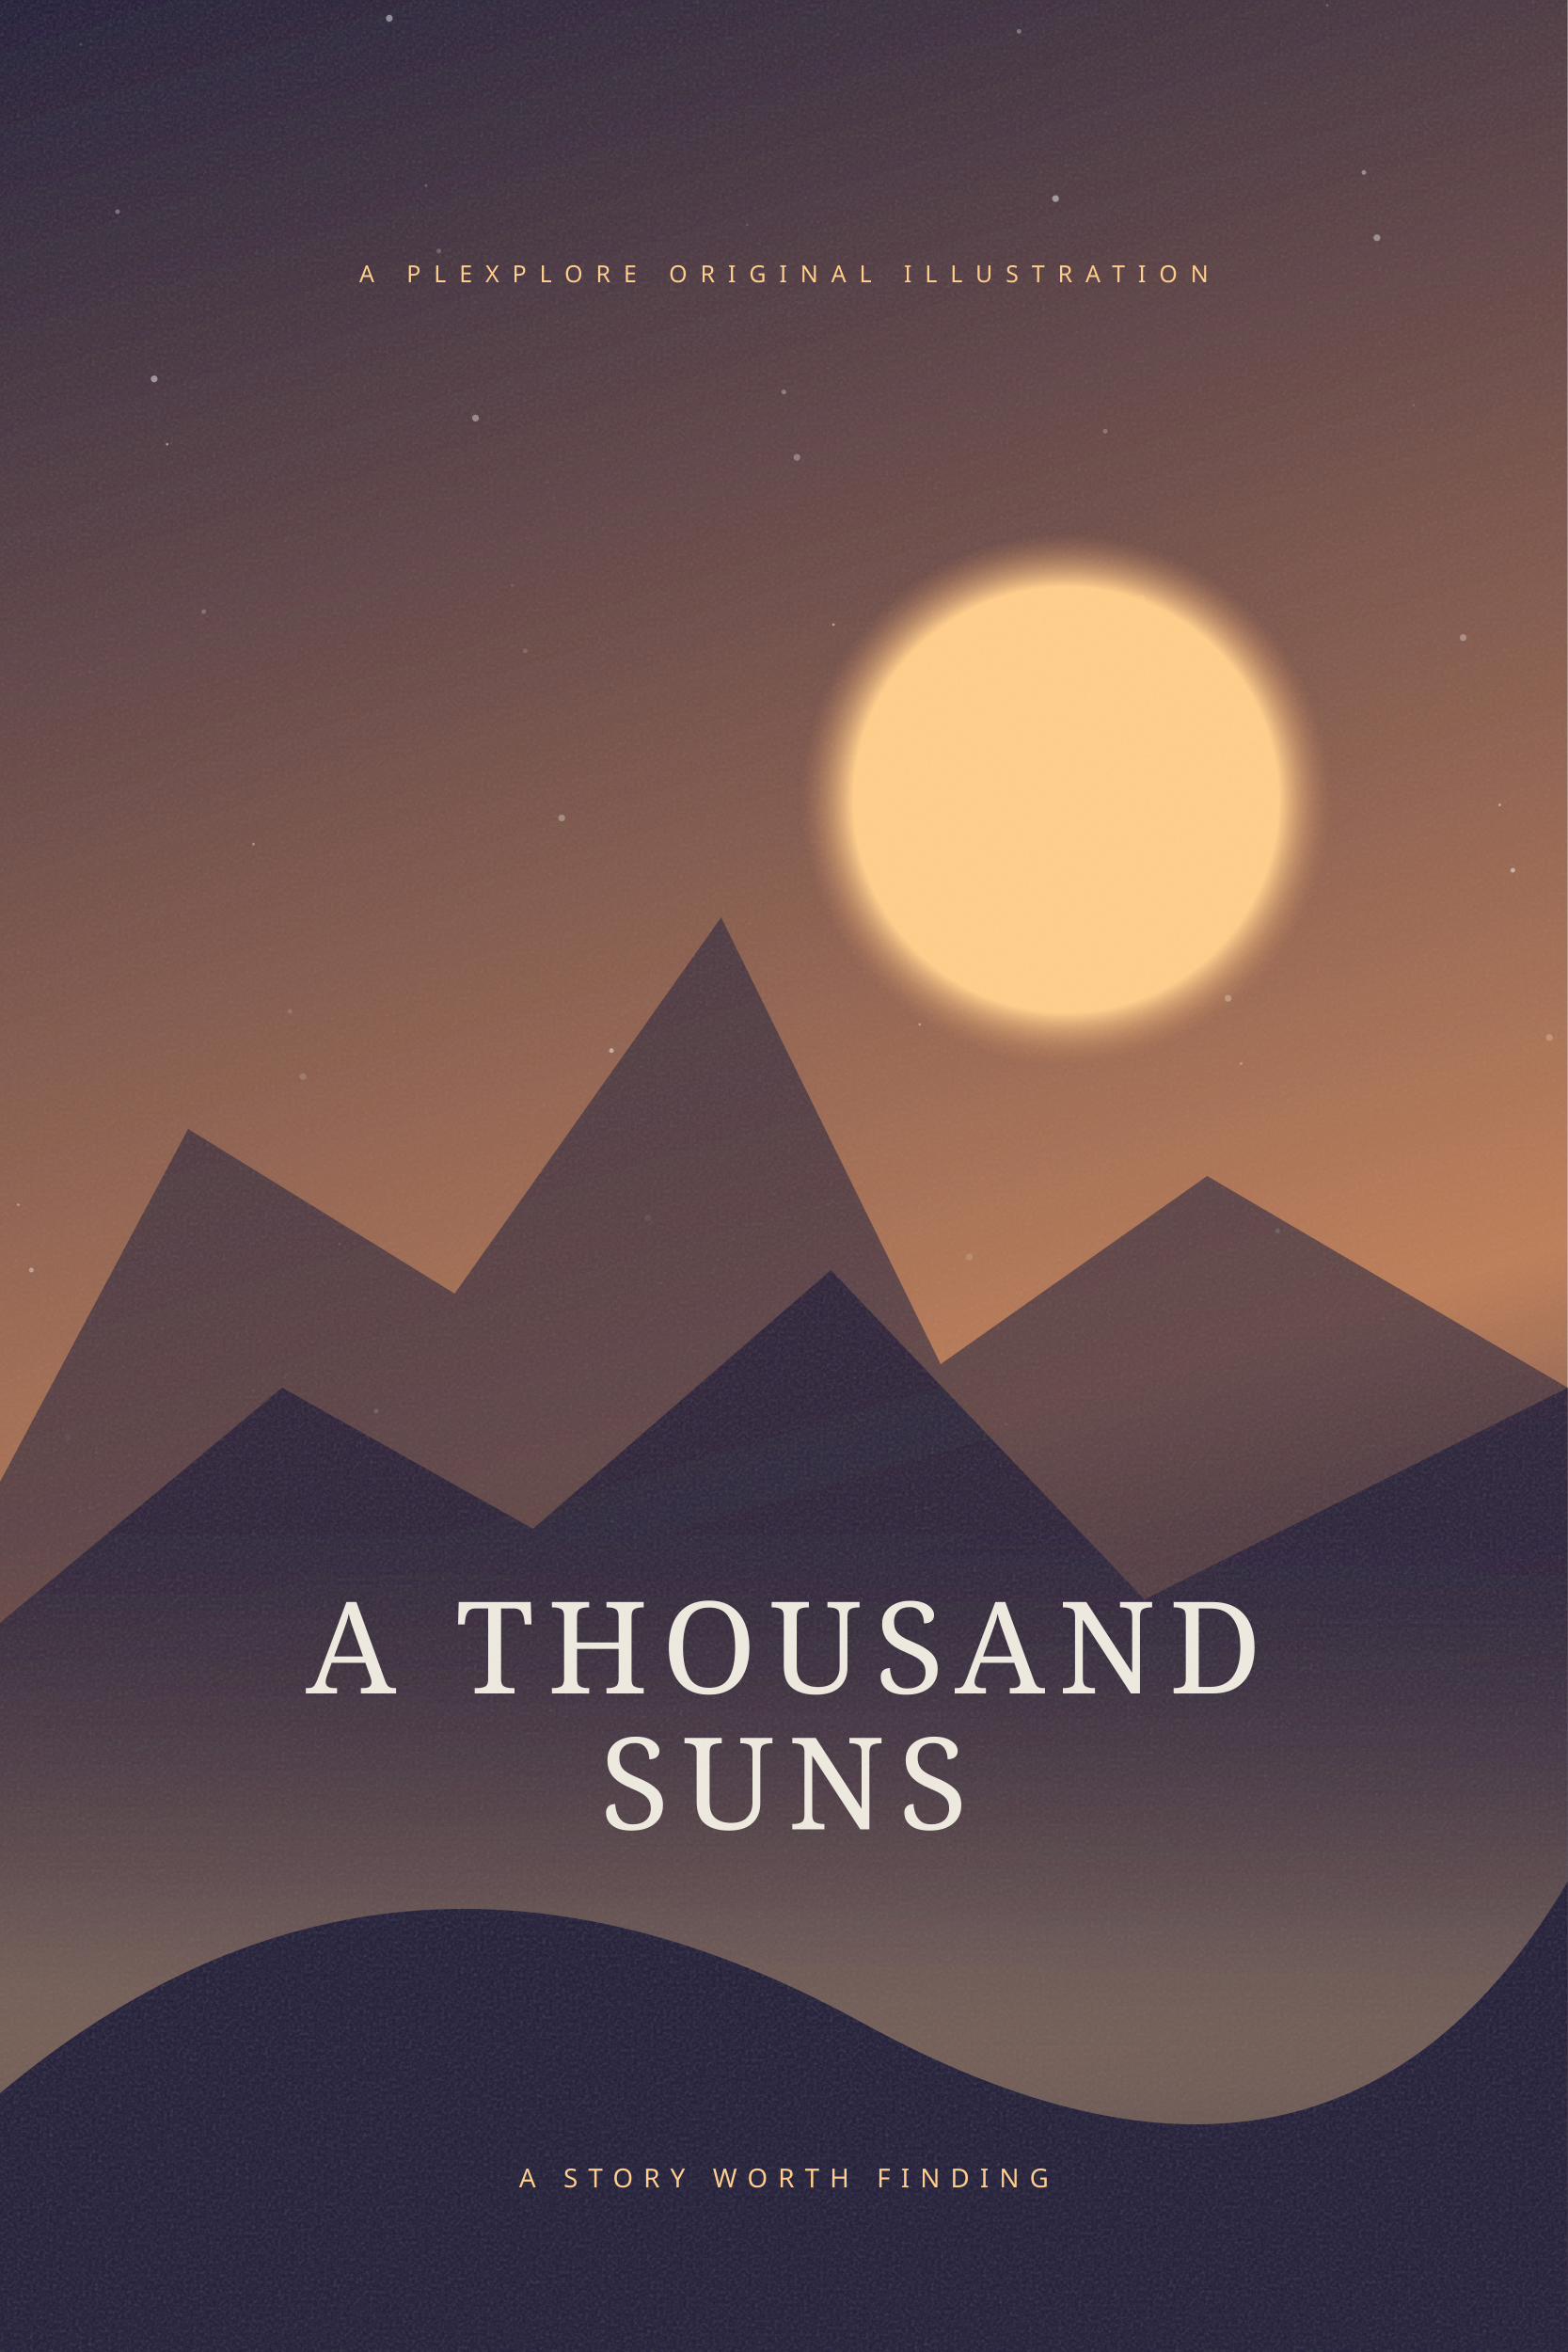
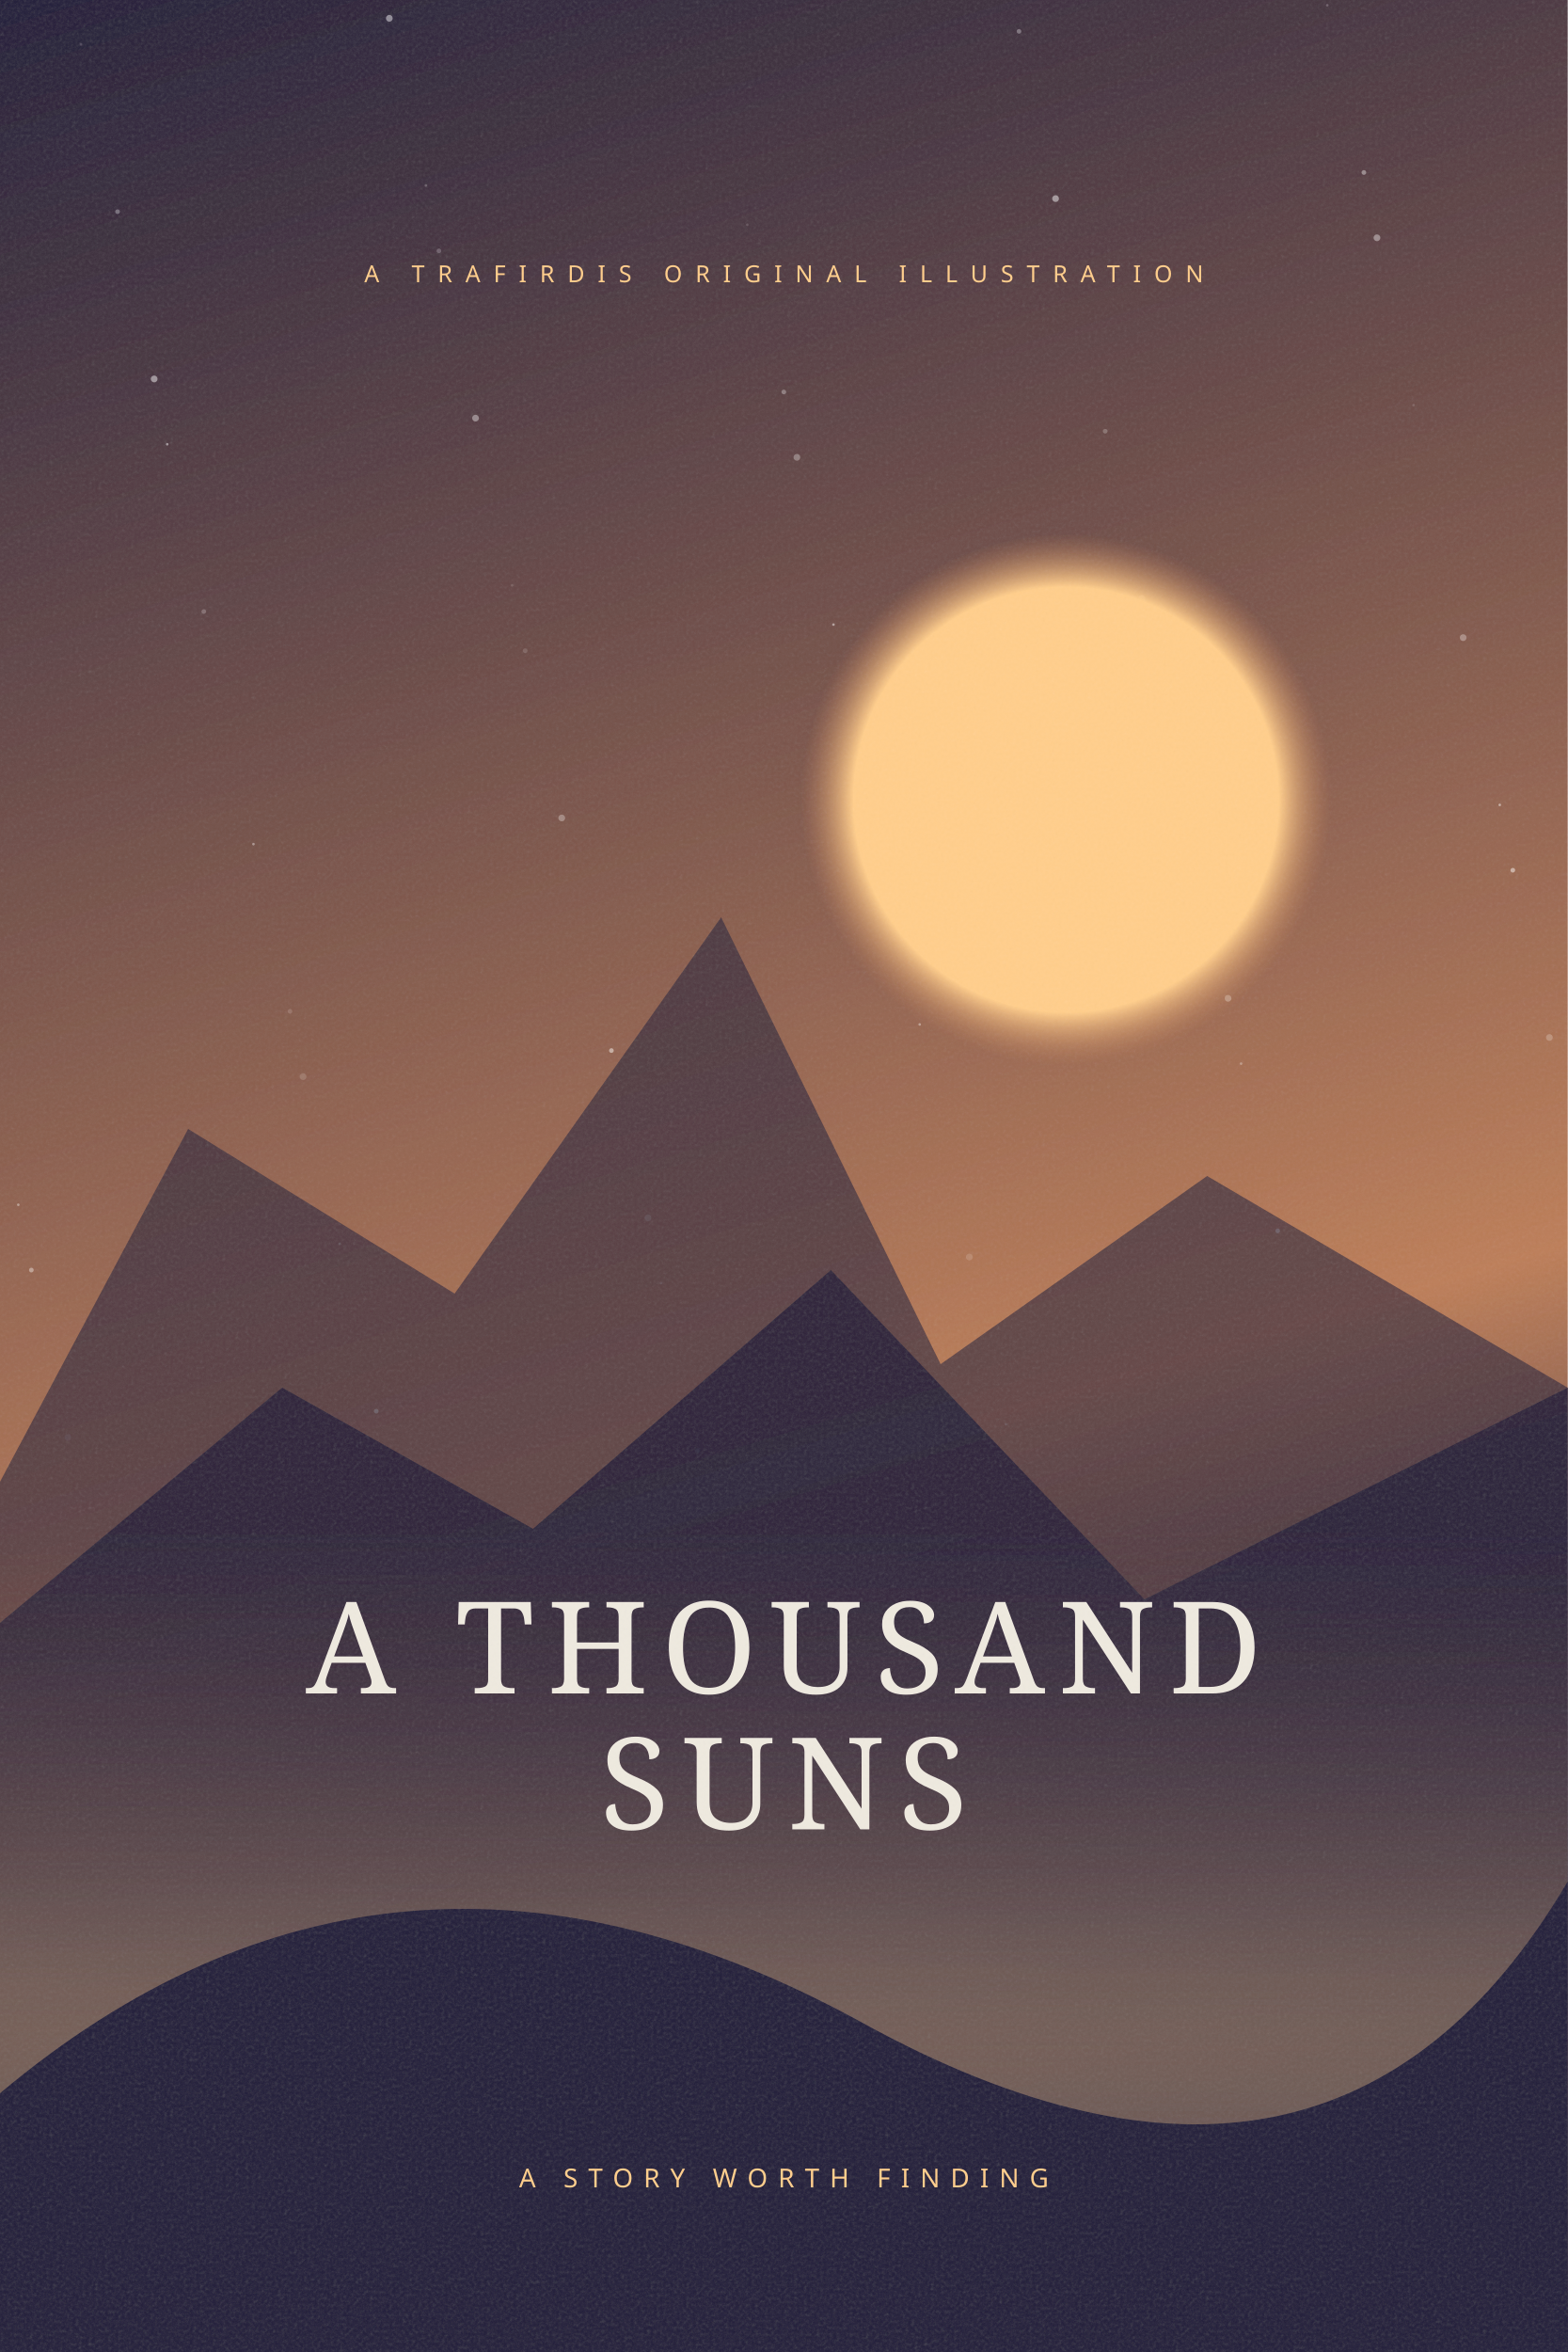
<svg xmlns="http://www.w3.org/2000/svg" width="600" height="900" viewBox="0 0 600 900">
  <defs>
    <linearGradient id="sky" x2=".2" y2="1">
      <stop stop-color="#25213c" />
      <stop offset=".7" stop-color="#bd7f5a" />
      <stop offset="1" stop-color="#25213c" />
    </linearGradient>
    <radialGradient id="sun">
      <stop stop-color="#ffce8c" />
      <stop offset=".8" stop-color="#ffce8c" />
      <stop offset="1" stop-color="#bd7f5a" stop-opacity="0" />
    </radialGradient>
    <linearGradient id="fog" x2="0" y2="1">
      <stop stop-color="#bd7f5a" stop-opacity="0" />
      <stop offset=".5" stop-color="#ffce8c" stop-opacity=".3" />
      <stop offset="1" stop-color="#25213c" />
    </linearGradient>
    <filter id="grain">
      <feTurbulence type="fractalNoise" baseFrequency=".8" numOctaves="3" stitchTiles="stitch" />
      <feColorMatrix type="saturate" values="0" />
      <feComponentTransfer>
        <feFuncA type="linear" slope=".07" />
      </feComponentTransfer>
      <feBlend in="SourceGraphic" mode="soft-light" />
    </filter>
  </defs>
  <g filter="url(#grain)">
    <path fill="url(#sky)" d="M0 0h600v900H0z" />
    <circle cx="31" cy="17" r="0.5" fill="#fff" opacity="0.15" />
    <circle cx="168" cy="96" r="0.9" fill="#fff" opacity="0.23" />
    <circle cx="305" cy="175" r="1.3" fill="#fff" opacity="0.31" />
    <circle cx="442" cy="254" r="0.5" fill="#fff" opacity="0.39" />
    <circle cx="579" cy="333" r="0.9" fill="#fff" opacity="0.47" />
    <circle cx="116" cy="412" r="1.3" fill="#fff" opacity="0.15" />
    <circle cx="253" cy="491" r="0.5" fill="#fff" opacity="0.23" />
    <circle cx="390" cy="12" r="0.9" fill="#fff" opacity="0.31" />
    <circle cx="527" cy="91" r="1.3" fill="#fff" opacity="0.39" />
    <circle cx="64" cy="170" r="0.5" fill="#fff" opacity="0.47" />
    <circle cx="201" cy="249" r="0.9" fill="#fff" opacity="0.15" />
    <circle cx="338" cy="328" r="1.3" fill="#fff" opacity="0.23" />
    <circle cx="475" cy="407" r="0.5" fill="#fff" opacity="0.31" />
    <circle cx="12" cy="486" r="0.9" fill="#fff" opacity="0.39" />
    <circle cx="149" cy="7" r="1.3" fill="#fff" opacity="0.47" />
    <circle cx="286" cy="86" r="0.5" fill="#fff" opacity="0.15" />
    <circle cx="423" cy="165" r="0.9" fill="#fff" opacity="0.23" />
    <circle cx="560" cy="244" r="1.3" fill="#fff" opacity="0.31" />
    <circle cx="97" cy="323" r="0.5" fill="#fff" opacity="0.39" />
    <circle cx="234" cy="402" r="0.9" fill="#fff" opacity="0.47" />
    <circle cx="371" cy="481" r="1.3" fill="#fff" opacity="0.15" />
    <circle cx="508" cy="2" r="0.5" fill="#fff" opacity="0.23" />
    <circle cx="45" cy="81" r="0.9" fill="#fff" opacity="0.31" />
    <circle cx="182" cy="160" r="1.3" fill="#fff" opacity="0.39" />
    <circle cx="319" cy="239" r="0.5" fill="#fff" opacity="0.47" />
    <circle cx="456" cy="318" r="0.9" fill="#fff" opacity="0.15" />
    <circle cx="593" cy="397" r="1.3" fill="#fff" opacity="0.23" />
    <circle cx="130" cy="476" r="0.5" fill="#fff" opacity="0.31" />
    <circle cx="267" cy="555" r="0.9" fill="#fff" opacity="0.39" />
    <circle cx="404" cy="76" r="1.3" fill="#fff" opacity="0.47" />
    <circle cx="541" cy="155" r="0.5" fill="#fff" opacity="0.15" />
    <circle cx="78" cy="234" r="0.9" fill="#fff" opacity="0.23" />
    <circle cx="215" cy="313" r="1.3" fill="#fff" opacity="0.31" />
    <circle cx="352" cy="392" r="0.5" fill="#fff" opacity="0.39" />
    <circle cx="489" cy="471" r="0.9" fill="#fff" opacity="0.47" />
    <circle cx="26" cy="550" r="1.3" fill="#fff" opacity="0.15" />
    <circle cx="163" cy="71" r="0.5" fill="#fff" opacity="0.23" />
    <circle cx="300" cy="150" r="0.9" fill="#fff" opacity="0.31" />
    <circle cx="437" cy="229" r="1.3" fill="#fff" opacity="0.39" />
    <circle cx="574" cy="308" r="0.5" fill="#fff" opacity="0.47" />
    <circle cx="111" cy="387" r="0.9" fill="#fff" opacity="0.15" />
    <circle cx="248" cy="466" r="1.3" fill="#fff" opacity="0.23" />
    <circle cx="385" cy="545" r="0.5" fill="#fff" opacity="0.31" />
    <circle cx="522" cy="66" r="0.9" fill="#fff" opacity="0.39" />
    <circle cx="59" cy="145" r="1.3" fill="#fff" opacity="0.47" />
    <circle cx="196" cy="224" r="0.5" fill="#fff" opacity="0.15" />
    <circle cx="333" cy="303" r="0.9" fill="#fff" opacity="0.23" />
    <circle cx="470" cy="382" r="1.3" fill="#fff" opacity="0.31" />
    <circle cx="7" cy="461" r="0.5" fill="#fff" opacity="0.39" />
    <circle cx="144" cy="540" r="0.9" fill="#fff" opacity="0.47" />
    <circle cx="408" cy="306.0" r="102" fill="url(#sun)" />
    <path d="M0 567.0L72.0 432.0 174.0 495 276.0 351.0 360.0 522.0 462.0 450.0 600 531.0V900H0Z" fill="#25213c" opacity=".57" />
    <path d="M0 621.0L108.0 531.0 204 585.0 318.0 486 438.0 612.0 600 531.0V900H0Z" fill="#25213c" opacity=".8" />
    <path d="M0 585.0h600v315.0H0Z" fill="url(#fog)" />
    <path d="M0 801.0Q150.0 675.0 330.0 774.0T600 720.0V900H0Z" fill="#25213c" />
-     <text x="300.0" y="108.0" text-anchor="middle" fill="#ffce8c" font-size="9" letter-spacing="5" font-family="sans-serif">A PLEXPLORE ORIGINAL ILLUSTRATION</text>
+     <text x="300.0" y="108.0" text-anchor="middle" fill="#ffce8c" font-size="9" letter-spacing="5" font-family="sans-serif">A TRAFIRDIS ORIGINAL ILLUSTRATION</text>
    <text x="300.0" y="648.0" text-anchor="middle" fill="#eee9df" font-size="49" letter-spacing="5" font-family="Georgia,serif">A THOUSAND</text>
    <text x="300.0" y="700.0" text-anchor="middle" fill="#eee9df" font-size="49" letter-spacing="5" font-family="Georgia,serif">SUNS</text>
    <text x="300.0" y="837.0" text-anchor="middle" fill="#ffce8c" font-size="10" letter-spacing="4" font-family="sans-serif">A STORY WORTH FINDING</text>
  </g>
</svg>
